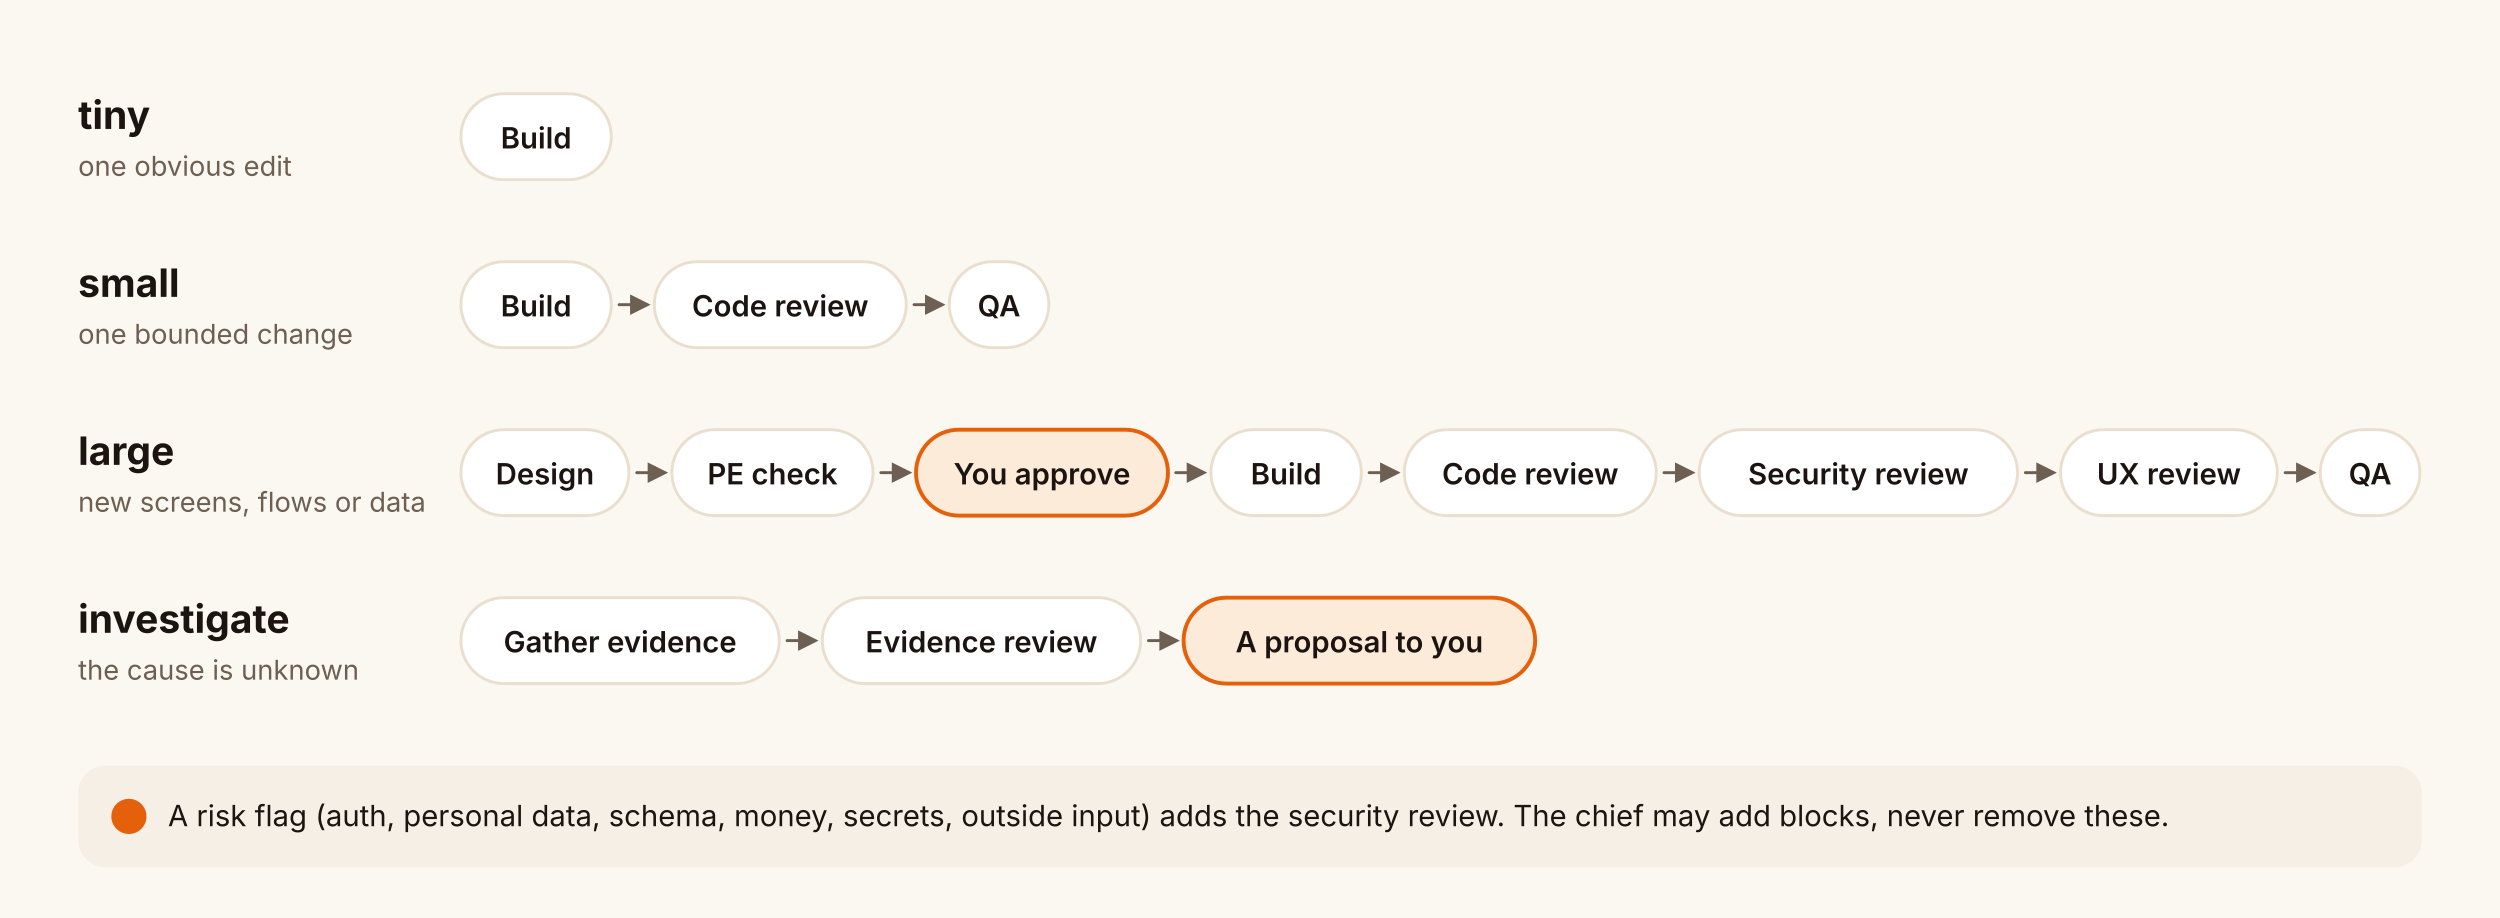
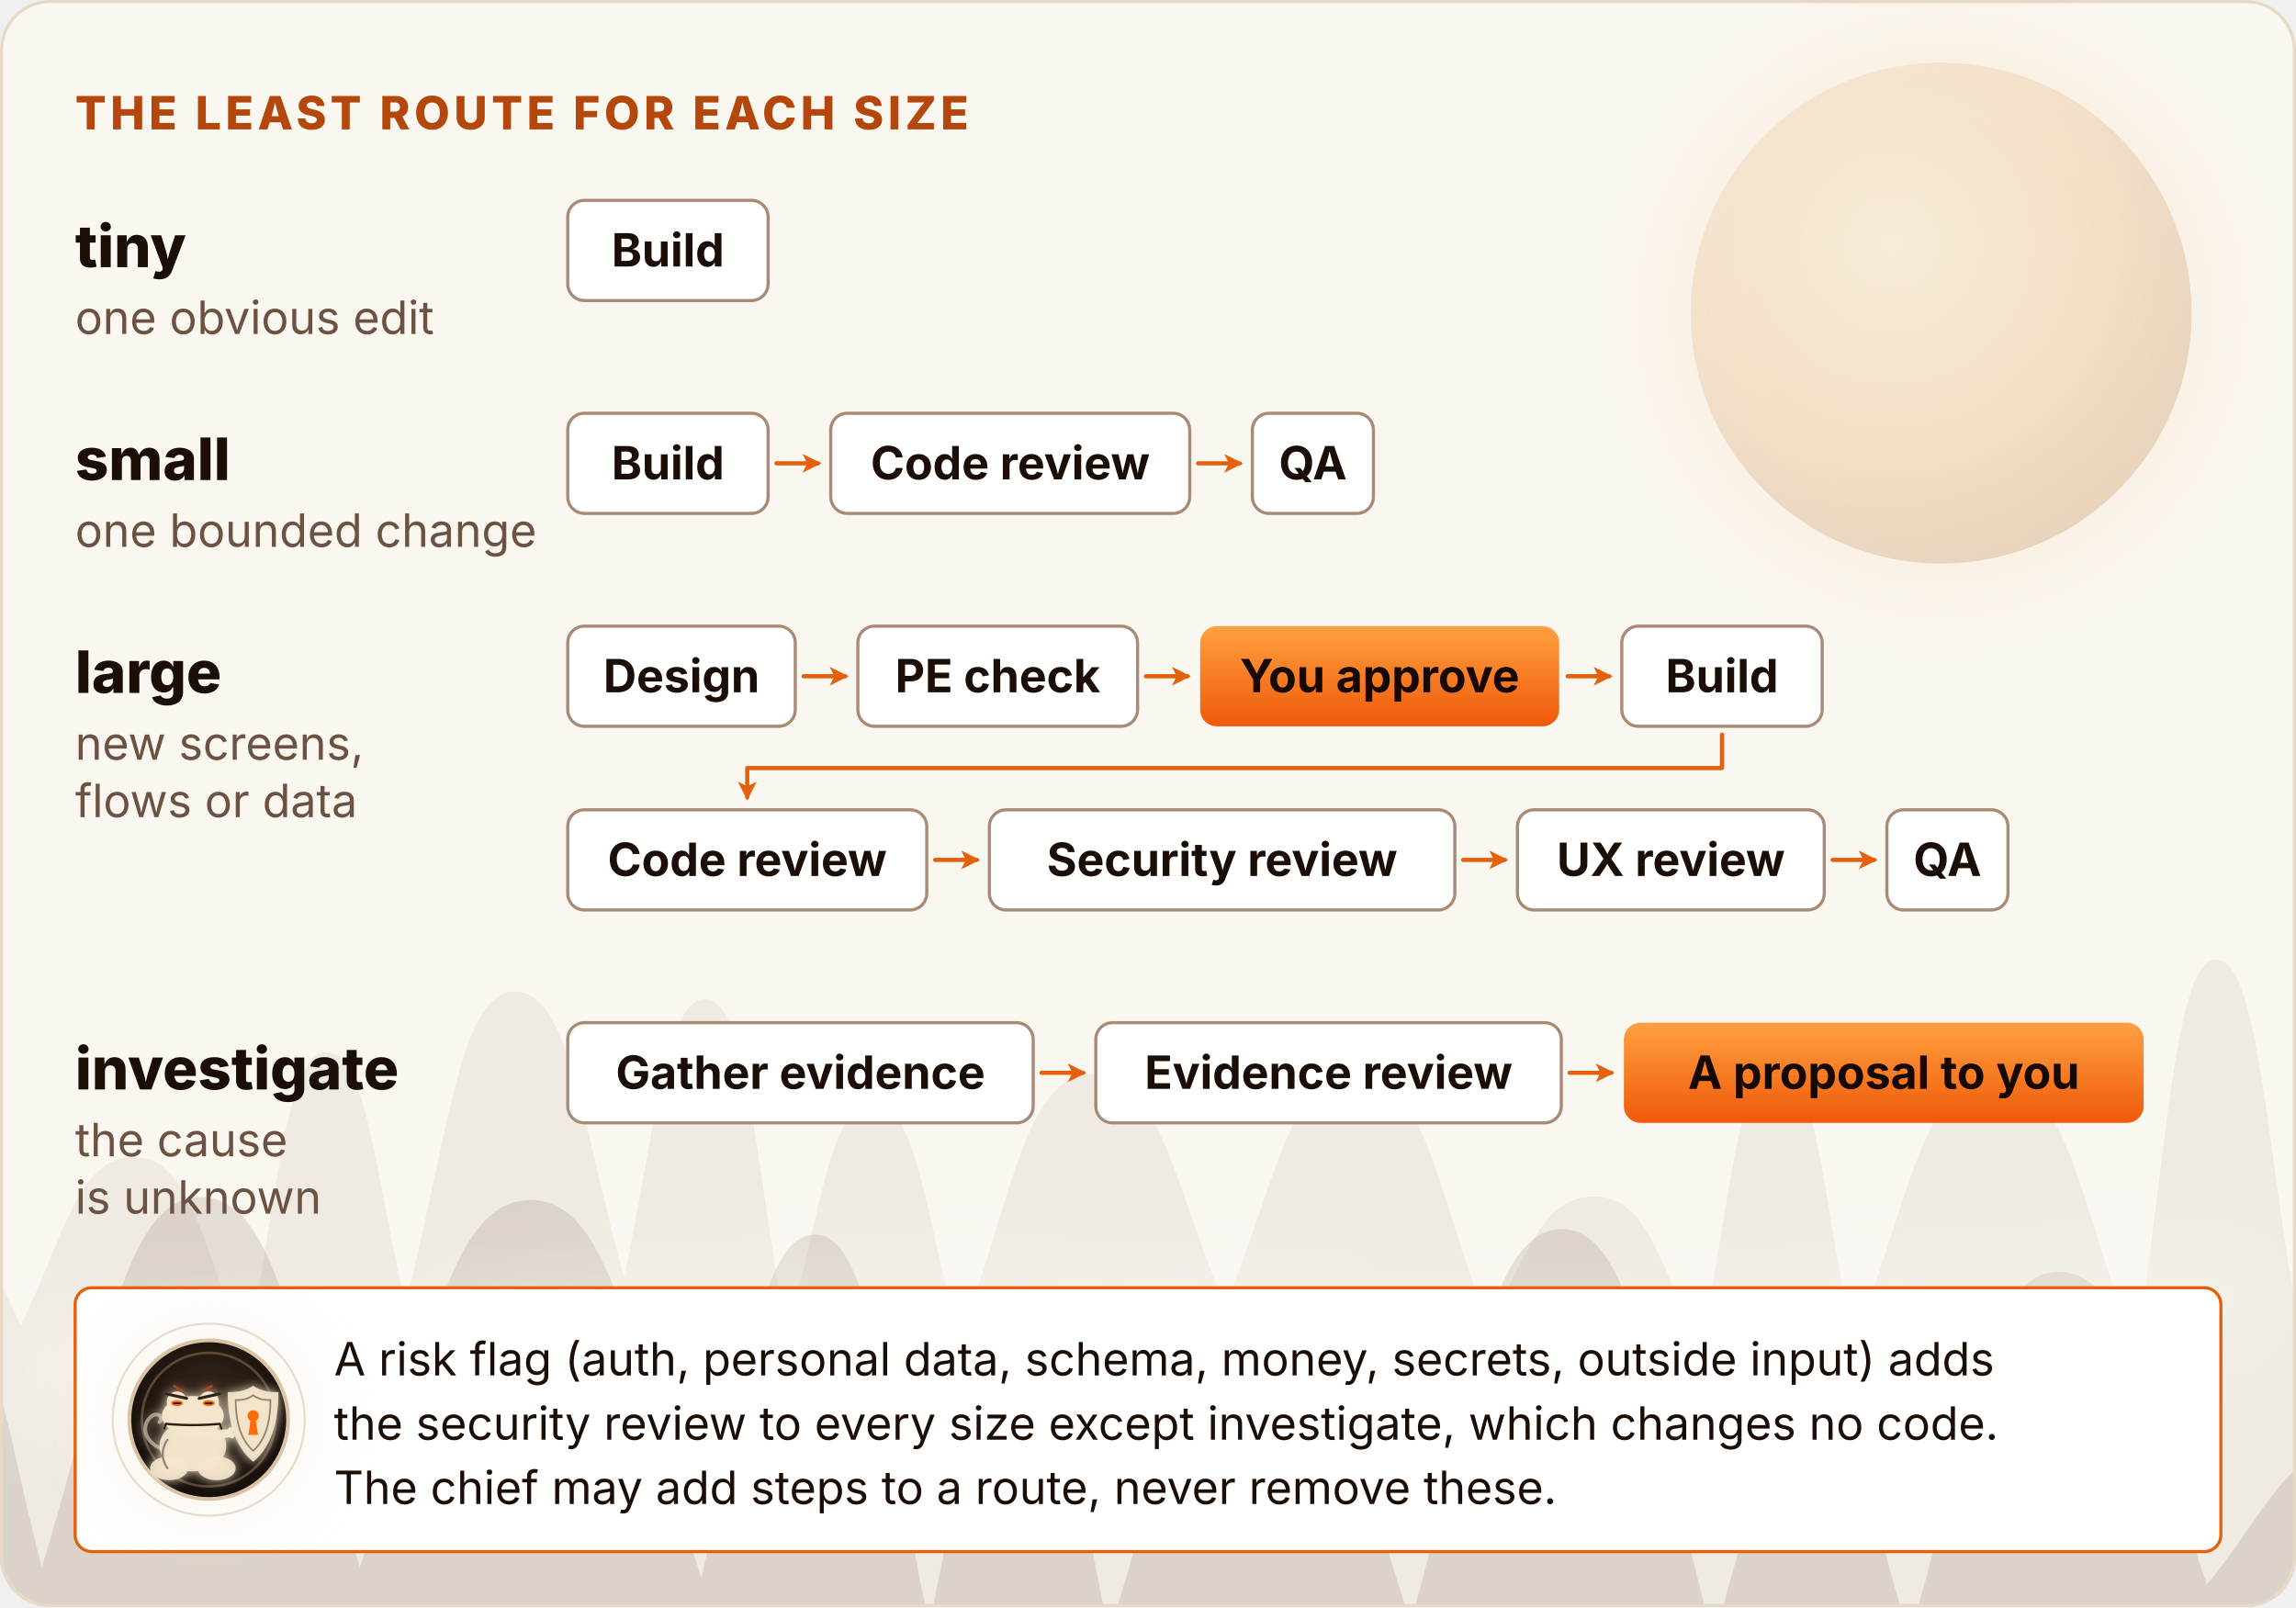
- <svg xmlns="http://www.w3.org/2000/svg" viewBox="0 0 1280 470" width="1280" height="470" role="img" aria-label="Routes by size. Tiny: build. Small: build, code review, QA. Large: design, PE check, you approve, build, code review, security review, UX review, QA. Investigate: gather evidence, evidence review, a proposal to you. A risk flag adds the security review.">
+ <svg xmlns="http://www.w3.org/2000/svg" viewBox="0 0 1100 770" width="1100" height="770" role="img" aria-label="Routes by size. Tiny: build. Small: build, code review, QA. Large: design, PE check, you approve, build, code review, security review, UX review, QA. Investigate: gather evidence, evidence review, a proposal to you. A risk flag adds the security review to every size except investigate, which changes no code.">
+   <style>.pulse{animation:pulse 5s ease-in-out infinite}@keyframes pulse{50%{opacity:.55}}@media (prefers-reduced-motion:reduce){.pulse{animation:none}}</style>
  <defs>
-     <marker id="arrow" viewBox="0 0 10 10" refX="8" refY="5" markerWidth="7" markerHeight="7" orient="auto-start-reverse">
-       <path d="M0 0 L10 5 L0 10 z" fill="#6E5F53" />
-     </marker>
-     <marker id="arrow-accent" viewBox="0 0 10 10" refX="8" refY="5" markerWidth="7" markerHeight="7" orient="auto-start-reverse">
-       <path d="M0 0 L10 5 L0 10 z" fill="#E5600B" />
-     </marker>
-     <marker id="arrow-bad" viewBox="0 0 10 10" refX="8" refY="5" markerWidth="7" markerHeight="7" orient="auto-start-reverse">
-       <path d="M0 0 L10 5 L0 10 z" fill="#C2412D" />
-     </marker>
+     <linearGradient id="routes-l-sky" x1="0" y1="0" x2="0" y2="1">
+       <stop offset="0" stop-color="#080605" />
+       <stop offset="0.45" stop-color="#1B120C" />
+       <stop offset="0.72" stop-color="#22160E" />
+       <stop offset="1" stop-color="#0A0706" />
+     </linearGradient>
+     <radialGradient id="routes-l-haze">
+       <stop offset="0" stop-color="#FF8A2A" stop-opacity="0.6" />
+       <stop offset="0.5" stop-color="#FF6A0F" stop-opacity="0.2" />
+       <stop offset="1" stop-color="#FF6A0F" stop-opacity="0" />
+     </radialGradient>
+     <radialGradient id="routes-l-moonglow">
+       <stop offset="0.55" stop-color="#F2CD96" stop-opacity="0.5" />
+       <stop offset="1" stop-color="#F2CD96" stop-opacity="0" />
+     </radialGradient>
+     <radialGradient id="routes-l-moon" cx="0.4" cy="0.36" r="0.72">
+       <stop offset="0" stop-color="#F8E7C6" />
+       <stop offset="0.6" stop-color="#E4BC88" />
+       <stop offset="1" stop-color="#B8844F" />
+     </radialGradient>
+     <radialGradient id="routes-l-iris" cx="0.51" cy="0.52" r="0.56">
+       <stop offset="0" stop-color="#FFF4C2" />
+       <stop offset="0.16" stop-color="#FFD54A" />
+       <stop offset="0.4" stop-color="#FDB022" />
+       <stop offset="0.66" stop-color="#EE7A0C" />
+       <stop offset="0.86" stop-color="#A83E08" />
+       <stop offset="1" stop-color="#4A1803" />
+     </radialGradient>
+     <linearGradient id="routes-l-lid" x1="0" y1="0.34" x2="0" y2="0.96">
+       <stop offset="0" stop-color="#000" stop-opacity="0.85" />
+       <stop offset="1" stop-color="#000" stop-opacity="0" />
+     </linearGradient>
+     <linearGradient id="routes-l-markR" x1="0" y1="0.5" x2="1" y2="0.3">
+       <stop offset="0" stop-color="#B83A0A" />
+       <stop offset="0.55" stop-color="#FF6A0F" />
+       <stop offset="1" stop-color="#FFB050" />
+     </linearGradient>
+     <linearGradient id="routes-l-markL" x1="1" y1="0.5" x2="0" y2="0.3">
+       <stop offset="0" stop-color="#B83A0A" />
+       <stop offset="0.55" stop-color="#FF6A0F" />
+       <stop offset="1" stop-color="#FFB050" />
+     </linearGradient>
+     <linearGradient id="routes-l-skin" x1="0" y1="0" x2="0" y2="1">
+       <stop offset="0" stop-color="#040202" />
+       <stop offset="0.32" stop-color="#1A110B" />
+       <stop offset="0.6" stop-color="#33231A" />
+       <stop offset="0.86" stop-color="#2C1E14" />
+       <stop offset="1" stop-color="#3A2618" />
+     </linearGradient>
+     <linearGradient id="routes-l-robe" x1="0" y1="0" x2="0" y2="1">
+       <stop offset="0" stop-color="#2B2018" />
+       <stop offset="1" stop-color="#100B08" />
+     </linearGradient>
+     <linearGradient id="routes-l-bust" x1="0" y1="0" x2="0" y2="1">
+       <stop offset="0" stop-color="#2B2018" />
+       <stop offset="1" stop-color="#0A0604" />
+     </linearGradient>
+     <linearGradient id="routes-l-hood" x1="0" y1="0" x2="0" y2="1">
+       <stop offset="0" stop-color="#382A1F" />
+       <stop offset="1" stop-color="#18120D" />
+     </linearGradient>
+     <linearGradient id="routes-l-rock" x1="0" y1="0" x2="0" y2="1">
+       <stop offset="0" stop-color="#33271D" />
+       <stop offset="1" stop-color="#0D0907" />
+     </linearGradient>
+     <radialGradient id="routes-l-disc" cx="0.5" cy="0.42" r="0.62">
+       <stop offset="0" stop-color="#3B2B1E" />
+       <stop offset="1" stop-color="#100B08" />
+     </radialGradient>
+     <radialGradient id="routes-l-orb" cx="0.4" cy="0.38" r="0.65">
+       <stop offset="0" stop-color="#FFF6D0" />
+       <stop offset="0.45" stop-color="#FFC93C" />
+       <stop offset="1" stop-color="#FF6A0F" />
+     </radialGradient>
+     <linearGradient id="routes-l-fall" x1="0" y1="0" x2="0" y2="1">
+       <stop offset="0" stop-color="#F4E6CC" stop-opacity="0.95" />
+       <stop offset="1" stop-color="#F4E6CC" stop-opacity="0" />
+     </linearGradient>
+     <linearGradient id="routes-l-word" x1="0" y1="0" x2="0" y2="1">
+       <stop offset="0.2" stop-color="#FFF8EC" />
+       <stop offset="0.5" stop-color="#FFD27A" />
+       <stop offset="0.72" stop-color="#FF8A2A" />
+       <stop offset="0.9" stop-color="#E2470A" />
+     </linearGradient>
+     <linearGradient id="routes-l-chief" x1="0" y1="0" x2="0" y2="1">
+       <stop offset="0" stop-color="#FFA040" />
+       <stop offset="1" stop-color="#F05A0A" />
+     </linearGradient>
+     <filter id="routes-l-wordglow" x="-10%" y="-20%" width="120%" height="140%">
+       <feGaussianBlur in="SourceAlpha" stdDeviation="10" result="b" />
+       <feFlood flood-color="#FF6A0F" flood-opacity="0.7" />
+       <feComposite in2="b" operator="in" result="g" />
+       <feMerge>
+         <feMergeNode in="g" />
+         <feMergeNode in="SourceGraphic" />
+       </feMerge>
+     </filter>
+     <filter id="routes-l-glow" x="-50%" y="-50%" width="200%" height="200%">
+       <feGaussianBlur in="SourceGraphic" stdDeviation="2.6" result="b" />
+       <feMerge>
+         <feMergeNode in="b" />
+         <feMergeNode in="SourceGraphic" />
+       </feMerge>
+     </filter>
+     <filter id="routes-l-blur" x="-50%" y="-50%" width="200%" height="200%">
+       <feGaussianBlur stdDeviation="14" />
+     </filter>
+     <filter id="routes-l-mist" x="-30%" y="-200%" width="160%" height="500%">
+       <feGaussianBlur stdDeviation="20" />
+     </filter>
+     <marker id="routes-l-hot" viewBox="0 0 12 12" refX="10" refY="6" markerWidth="9" markerHeight="9" markerUnits="userSpaceOnUse" orient="auto-start-reverse">
+       <path d="M0 0 L12 6 L0 12 L3 6 z" fill="#E5600B" />
+     </marker>
+     <marker id="routes-l-muted" viewBox="0 0 12 12" refX="10" refY="6" markerWidth="9" markerHeight="9" markerUnits="userSpaceOnUse" orient="auto-start-reverse">
+       <path d="M0 0 L12 6 L0 12 L3 6 z" fill="#A88B75" />
+     </marker>
+     <marker id="routes-l-bad" viewBox="0 0 12 12" refX="10" refY="6" markerWidth="9" markerHeight="9" markerUnits="userSpaceOnUse" orient="auto-start-reverse">
+       <path d="M0 0 L12 6 L0 12 L3 6 z" fill="#C7361F" />
+     </marker>
+     <marker id="routes-l-loop" viewBox="0 0 12 12" refX="10" refY="6" markerWidth="9" markerHeight="9" markerUnits="userSpaceOnUse" orient="auto-start-reverse">
+       <path d="M0 0 L12 6 L0 12 L3 6 z" fill="#B4470C" />
+     </marker>
+     <clipPath id="routes-l-frame">
+       <rect width="1100" height="770" rx="24" />
+     </clipPath>
  </defs>
-   <rect width="1280" height="470" fill="#FBF7F1" />
-   <text x="40" y="66" font-family="-apple-system, BlinkMacSystemFont, 'Segoe UI', Inter, Helvetica, Arial, sans-serif" font-size="20" font-weight="750" fill="#1C1410" text-anchor="start">
-     <tspan x="40" dy="0">tiny</tspan>
-   </text>
-   <text x="40" y="90" font-family="-apple-system, BlinkMacSystemFont, 'Segoe UI', Inter, Helvetica, Arial, sans-serif" font-size="14" font-weight="400" fill="#6E5F53" text-anchor="start">
-     <tspan x="40" dy="0">one obvious edit</tspan>
-   </text>
-   <rect x="236" y="48" width="77" height="44" rx="22" fill="#FFFFFF" stroke="#EADFCF" stroke-width="1.5" />
-   <text x="274.5" y="76" font-family="-apple-system, BlinkMacSystemFont, 'Segoe UI', Inter, Helvetica, Arial, sans-serif" font-size="15" font-weight="600" fill="#1C1410" text-anchor="middle">
-     <tspan x="274.5" dy="0">Build</tspan>
-   </text>
-   <text x="40" y="152" font-family="-apple-system, BlinkMacSystemFont, 'Segoe UI', Inter, Helvetica, Arial, sans-serif" font-size="20" font-weight="750" fill="#1C1410" text-anchor="start">
-     <tspan x="40" dy="0">small</tspan>
-   </text>
-   <text x="40" y="176" font-family="-apple-system, BlinkMacSystemFont, 'Segoe UI', Inter, Helvetica, Arial, sans-serif" font-size="14" font-weight="400" fill="#6E5F53" text-anchor="start">
-     <tspan x="40" dy="0">one bounded change</tspan>
-   </text>
-   <rect x="236" y="134" width="77" height="44" rx="22" fill="#FFFFFF" stroke="#EADFCF" stroke-width="1.5" />
-   <text x="274.5" y="162" font-family="-apple-system, BlinkMacSystemFont, 'Segoe UI', Inter, Helvetica, Arial, sans-serif" font-size="15" font-weight="600" fill="#1C1410" text-anchor="middle">
-     <tspan x="274.5" dy="0">Build</tspan>
-   </text>
-   <path d="M317 156 L 331 156" fill="none" stroke="#6E5F53" stroke-width="1.5" marker-end="url(#arrow)" stroke-linecap="round" />
-   <rect x="335" y="134" width="129" height="44" rx="22" fill="#FFFFFF" stroke="#EADFCF" stroke-width="1.5" />
-   <text x="399.5" y="162" font-family="-apple-system, BlinkMacSystemFont, 'Segoe UI', Inter, Helvetica, Arial, sans-serif" font-size="15" font-weight="600" fill="#1C1410" text-anchor="middle">
-     <tspan x="399.5" dy="0">Code review</tspan>
-   </text>
-   <path d="M468 156 L 482 156" fill="none" stroke="#6E5F53" stroke-width="1.5" marker-end="url(#arrow)" stroke-linecap="round" />
-   <rect x="486" y="134" width="51" height="44" rx="22" fill="#FFFFFF" stroke="#EADFCF" stroke-width="1.5" />
-   <text x="511.5" y="162" font-family="-apple-system, BlinkMacSystemFont, 'Segoe UI', Inter, Helvetica, Arial, sans-serif" font-size="15" font-weight="600" fill="#1C1410" text-anchor="middle">
-     <tspan x="511.5" dy="0">QA</tspan>
-   </text>
-   <text x="40" y="238" font-family="-apple-system, BlinkMacSystemFont, 'Segoe UI', Inter, Helvetica, Arial, sans-serif" font-size="20" font-weight="750" fill="#1C1410" text-anchor="start">
-     <tspan x="40" dy="0">large</tspan>
-   </text>
-   <text x="40" y="262" font-family="-apple-system, BlinkMacSystemFont, 'Segoe UI', Inter, Helvetica, Arial, sans-serif" font-size="14" font-weight="400" fill="#6E5F53" text-anchor="start">
-     <tspan x="40" dy="0">new screens, flows or data</tspan>
-   </text>
-   <rect x="236" y="220" width="86" height="44" rx="22" fill="#FFFFFF" stroke="#EADFCF" stroke-width="1.5" />
-   <text x="279" y="248" font-family="-apple-system, BlinkMacSystemFont, 'Segoe UI', Inter, Helvetica, Arial, sans-serif" font-size="15" font-weight="600" fill="#1C1410" text-anchor="middle">
-     <tspan x="279" dy="0">Design</tspan>
-   </text>
-   <path d="M326 242 L 340 242" fill="none" stroke="#6E5F53" stroke-width="1.5" marker-end="url(#arrow)" stroke-linecap="round" />
-   <rect x="344" y="220" width="103" height="44" rx="22" fill="#FFFFFF" stroke="#EADFCF" stroke-width="1.5" />
-   <text x="395.5" y="248" font-family="-apple-system, BlinkMacSystemFont, 'Segoe UI', Inter, Helvetica, Arial, sans-serif" font-size="15" font-weight="600" fill="#1C1410" text-anchor="middle">
-     <tspan x="395.5" dy="0">PE check</tspan>
-   </text>
-   <path d="M451 242 L 465 242" fill="none" stroke="#6E5F53" stroke-width="1.5" marker-end="url(#arrow)" stroke-linecap="round" />
-   <rect x="469" y="220" width="129" height="44" rx="22" fill="#FDEBD9" stroke="#E5600B" stroke-width="2" />
-   <text x="533.5" y="248" font-family="-apple-system, BlinkMacSystemFont, 'Segoe UI', Inter, Helvetica, Arial, sans-serif" font-size="15" font-weight="600" fill="#1C1410" text-anchor="middle">
-     <tspan x="533.5" dy="0">You approve</tspan>
-   </text>
-   <path d="M602 242 L 616 242" fill="none" stroke="#6E5F53" stroke-width="1.5" marker-end="url(#arrow)" stroke-linecap="round" />
-   <rect x="620" y="220" width="77" height="44" rx="22" fill="#FFFFFF" stroke="#EADFCF" stroke-width="1.5" />
-   <text x="658.5" y="248" font-family="-apple-system, BlinkMacSystemFont, 'Segoe UI', Inter, Helvetica, Arial, sans-serif" font-size="15" font-weight="600" fill="#1C1410" text-anchor="middle">
-     <tspan x="658.5" dy="0">Build</tspan>
-   </text>
-   <path d="M701 242 L 715 242" fill="none" stroke="#6E5F53" stroke-width="1.5" marker-end="url(#arrow)" stroke-linecap="round" />
-   <rect x="719" y="220" width="129" height="44" rx="22" fill="#FFFFFF" stroke="#EADFCF" stroke-width="1.5" />
-   <text x="783.5" y="248" font-family="-apple-system, BlinkMacSystemFont, 'Segoe UI', Inter, Helvetica, Arial, sans-serif" font-size="15" font-weight="600" fill="#1C1410" text-anchor="middle">
-     <tspan x="783.5" dy="0">Code review</tspan>
-   </text>
-   <path d="M852 242 L 866 242" fill="none" stroke="#6E5F53" stroke-width="1.5" marker-end="url(#arrow)" stroke-linecap="round" />
-   <rect x="870" y="220" width="163" height="44" rx="22" fill="#FFFFFF" stroke="#EADFCF" stroke-width="1.5" />
-   <text x="951.5" y="248" font-family="-apple-system, BlinkMacSystemFont, 'Segoe UI', Inter, Helvetica, Arial, sans-serif" font-size="15" font-weight="600" fill="#1C1410" text-anchor="middle">
-     <tspan x="951.5" dy="0">Security review</tspan>
-   </text>
-   <path d="M1037 242 L 1051 242" fill="none" stroke="#6E5F53" stroke-width="1.5" marker-end="url(#arrow)" stroke-linecap="round" />
-   <rect x="1055" y="220" width="111" height="44" rx="22" fill="#FFFFFF" stroke="#EADFCF" stroke-width="1.5" />
-   <text x="1110.5" y="248" font-family="-apple-system, BlinkMacSystemFont, 'Segoe UI', Inter, Helvetica, Arial, sans-serif" font-size="15" font-weight="600" fill="#1C1410" text-anchor="middle">
-     <tspan x="1110.5" dy="0">UX review</tspan>
-   </text>
-   <path d="M1170 242 L 1184 242" fill="none" stroke="#6E5F53" stroke-width="1.5" marker-end="url(#arrow)" stroke-linecap="round" />
-   <rect x="1188" y="220" width="51" height="44" rx="22" fill="#FFFFFF" stroke="#EADFCF" stroke-width="1.5" />
-   <text x="1213.5" y="248" font-family="-apple-system, BlinkMacSystemFont, 'Segoe UI', Inter, Helvetica, Arial, sans-serif" font-size="15" font-weight="600" fill="#1C1410" text-anchor="middle">
-     <tspan x="1213.5" dy="0">QA</tspan>
-   </text>
-   <text x="40" y="324" font-family="-apple-system, BlinkMacSystemFont, 'Segoe UI', Inter, Helvetica, Arial, sans-serif" font-size="20" font-weight="750" fill="#1C1410" text-anchor="start">
-     <tspan x="40" dy="0">investigate</tspan>
-   </text>
-   <text x="40" y="348" font-family="-apple-system, BlinkMacSystemFont, 'Segoe UI', Inter, Helvetica, Arial, sans-serif" font-size="14" font-weight="400" fill="#6E5F53" text-anchor="start">
-     <tspan x="40" dy="0">the cause is unknown</tspan>
-   </text>
-   <rect x="236" y="306" width="163" height="44" rx="22" fill="#FFFFFF" stroke="#EADFCF" stroke-width="1.5" />
-   <text x="317.5" y="334" font-family="-apple-system, BlinkMacSystemFont, 'Segoe UI', Inter, Helvetica, Arial, sans-serif" font-size="15" font-weight="600" fill="#1C1410" text-anchor="middle">
-     <tspan x="317.5" dy="0">Gather evidence</tspan>
-   </text>
-   <path d="M403 328 L 417 328" fill="none" stroke="#6E5F53" stroke-width="1.5" marker-end="url(#arrow)" stroke-linecap="round" />
-   <rect x="421" y="306" width="163" height="44" rx="22" fill="#FFFFFF" stroke="#EADFCF" stroke-width="1.5" />
-   <text x="502.5" y="334" font-family="-apple-system, BlinkMacSystemFont, 'Segoe UI', Inter, Helvetica, Arial, sans-serif" font-size="15" font-weight="600" fill="#1C1410" text-anchor="middle">
-     <tspan x="502.5" dy="0">Evidence review</tspan>
-   </text>
-   <path d="M588 328 L 602 328" fill="none" stroke="#6E5F53" stroke-width="1.5" marker-end="url(#arrow)" stroke-linecap="round" />
-   <rect x="606" y="306" width="180" height="44" rx="22" fill="#FDEBD9" stroke="#E5600B" stroke-width="2" />
-   <text x="696" y="334" font-family="-apple-system, BlinkMacSystemFont, 'Segoe UI', Inter, Helvetica, Arial, sans-serif" font-size="15" font-weight="600" fill="#1C1410" text-anchor="middle">
-     <tspan x="696" dy="0">A proposal to you</tspan>
-   </text>
-   <rect x="40" y="392" width="1200" height="52" rx="14" fill="#F6EFE6" />
-   <circle cx="66" cy="418" r="9" fill="#E5600B" />
-   <text x="86" y="423" font-family="-apple-system, BlinkMacSystemFont, 'Segoe UI', Inter, Helvetica, Arial, sans-serif" font-size="15" font-weight="400" fill="#1C1410" text-anchor="start">
-     <tspan x="86" dy="0">A risk flag (auth, personal data, schema, money, secrets, outside input) adds the security review. The chief may add blocks, never remove these.</tspan>
-   </text>
+   <g clip-path="url(#routes-l-frame)">
+     <rect width="1100" height="770" rx="24" fill="#FAF6F0" />
+     <circle cx="930" cy="150" r="161.3" fill="url(#routes-l-moonglow)" opacity="0.4" />
+     <circle cx="930" cy="150" r="120" fill="url(#routes-l-moon)" opacity="0.3" />
+     <path d="M-60 770 L-60 650 C-46 615 -42.5 586.4 -25 586.4 C-7.5 586.4 -4 608.2 10 634.8 C31.7 590.6 37.1 554.5 64.2 554.5 C91.3 554.5 96.8 596.8 118.4 648.6 C133.6 569.1 137.4 504.1 156.3 504.1 C175.2 504.1 179 558.5 194.2 625 C215.2 542.6 220.4 475.1 246.6 475.1 C272.8 475.1 278.1 536.8 299 612.1 C314.6 538.7 318.5 478.7 338 478.7 C357.4 478.7 361.3 551.6 376.9 640.8 C393.5 579.3 397.6 528.9 418.3 528.9 C439 528.9 443.1 580.2 459.7 642.9 C485.2 572.4 491.5 514.8 523.4 514.8 C555.2 514.8 561.5 564.8 587 625.9 C612.1 564.1 618.4 513.5 649.9 513.5 C681.3 513.5 687.6 567.7 712.7 634 C733.2 600.6 738.3 573.3 763.9 573.3 C789.5 573.3 794.6 605.7 815 645.4 C829.6 571.2 833.2 510.5 851.4 510.5 C869.6 510.5 873.3 571 887.8 644.9 C915 573.9 921.8 515.7 955.7 515.7 C989.6 515.7 996.3 575.5 1023.5 648.5 C1038.7 544.7 1042.6 459.8 1061.7 459.8 C1080.8 459.8 1084.6 535.5 1099.9 628 C1121.6 576.5 1127 534.4 1154.2 534.4 C1181.3 534.4 1186.7 572.1 1208.4 618.2 L1208.4 770 Z" fill="#8C7867" opacity="0.1" />
+     <path d="M-60 770 L-60 790 C-44 708.1 -40 641 -20 641 C0 641 4 690.4 20 750.8 C50.5 653.3 58.1 573.5 96.2 573.5 C134.3 573.5 142 653.3 172.4 750.9 C205.2 654.1 213.3 575 254.2 575 C295.1 575 303.3 656.4 336 756 C357.8 665.5 363.3 591.5 390.6 591.5 C417.8 591.5 423.3 675.5 445.1 778.2 C462.3 700.7 466.6 637.4 488.2 637.4 C509.8 637.4 514.1 702.6 531.3 782.3 C560.2 694.4 567.5 622.4 603.6 622.4 C639.8 622.4 647 692.2 675.9 777.4 C704.9 673.7 712.1 588.9 748.3 588.9 C784.5 588.9 791.8 677.3 820.7 785.3 C839.6 726.2 844.3 677.8 867.8 677.8 C891.4 677.8 896.1 725.6 914.9 784.1 C943.4 688 950.5 609.4 986.1 609.4 C1021.7 609.4 1028.8 676.8 1057.3 759.2 C1087.9 722 1095.5 691.6 1133.7 691.6 C1172 691.6 1179.6 722.4 1210.2 760 L1210.2 770 Z" fill="#8C7867" opacity="0.2" />
+     <ellipse cx="140" cy="657.4" rx="242.7" ry="26" fill="#FFFFFF" opacity="0.4" filter="url(#routes-l-mist)" />
+     <ellipse cx="431.8" cy="628.8" rx="222.6" ry="26" fill="#FFFFFF" opacity="0.3" filter="url(#routes-l-mist)" />
+     <ellipse cx="704.5" cy="646.5" rx="224.1" ry="26" fill="#FFFFFF" opacity="0.3" filter="url(#routes-l-mist)" />
+     <ellipse cx="1039.1" cy="622.4" rx="225.7" ry="26" fill="#FFFFFF" opacity="0.3" filter="url(#routes-l-mist)" />
+     <text x="36" y="62" font-family="-apple-system, BlinkMacSystemFont, 'Segoe UI', Inter, Helvetica, Arial, sans-serif" font-size="22" font-weight="800" fill="#B4470C" text-anchor="start" letter-spacing="2">
+       <tspan x="36" dy="0">THE LEAST ROUTE FOR EACH SIZE</tspan>
+     </text>
+     <text x="36" y="128" font-family="-apple-system, BlinkMacSystemFont, 'Segoe UI', Inter, Helvetica, Arial, sans-serif" font-size="28" font-weight="800" fill="#1A0E07" text-anchor="start">
+       <tspan x="36" dy="0">tiny</tspan>
+     </text>
+     <text x="36" y="160" font-family="-apple-system, BlinkMacSystemFont, 'Segoe UI', Inter, Helvetica, Arial, sans-serif" font-size="22" font-weight="400" fill="#6B5242" text-anchor="start">
+       <tspan x="36" dy="0">one obvious edit</tspan>
+     </text>
+     <rect x="272" y="96" width="96" height="48" rx="8" fill="#FFFFFF" stroke="#A88B75" stroke-width="1.5" />
+     <text x="320" y="127.7" font-family="-apple-system, BlinkMacSystemFont, 'Segoe UI', Inter, Helvetica, Arial, sans-serif" font-size="22" font-weight="700" fill="#1A0E07" text-anchor="middle">
+       <tspan x="320" dy="0">Build</tspan>
+     </text>
+     <text x="36" y="230" font-family="-apple-system, BlinkMacSystemFont, 'Segoe UI', Inter, Helvetica, Arial, sans-serif" font-size="28" font-weight="800" fill="#1A0E07" text-anchor="start">
+       <tspan x="36" dy="0">small</tspan>
+     </text>
+     <text x="36" y="262" font-family="-apple-system, BlinkMacSystemFont, 'Segoe UI', Inter, Helvetica, Arial, sans-serif" font-size="22" font-weight="400" fill="#6B5242" text-anchor="start">
+       <tspan x="36" dy="0">one bounded change</tspan>
+     </text>
+     <rect x="272" y="198" width="96" height="48" rx="8" fill="#FFFFFF" stroke="#A88B75" stroke-width="1.5" />
+     <text x="320" y="229.7" font-family="-apple-system, BlinkMacSystemFont, 'Segoe UI', Inter, Helvetica, Arial, sans-serif" font-size="22" font-weight="700" fill="#1A0E07" text-anchor="middle">
+       <tspan x="320" dy="0">Build</tspan>
+     </text>
+     <path d="M372 222 L 392 222" fill="none" stroke="#E5600B" stroke-width="2" stroke-linecap="round" stroke-linejoin="round" marker-end="url(#routes-l-hot)" />
+     <rect x="398" y="198" width="172" height="48" rx="8" fill="#FFFFFF" stroke="#A88B75" stroke-width="1.5" />
+     <text x="484" y="229.7" font-family="-apple-system, BlinkMacSystemFont, 'Segoe UI', Inter, Helvetica, Arial, sans-serif" font-size="22" font-weight="700" fill="#1A0E07" text-anchor="middle">
+       <tspan x="484" dy="0">Code review</tspan>
+     </text>
+     <path d="M574 222 L 594 222" fill="none" stroke="#E5600B" stroke-width="2" stroke-linecap="round" stroke-linejoin="round" marker-end="url(#routes-l-hot)" />
+     <rect x="600" y="198" width="58" height="48" rx="8" fill="#FFFFFF" stroke="#A88B75" stroke-width="1.5" />
+     <text x="629" y="229.7" font-family="-apple-system, BlinkMacSystemFont, 'Segoe UI', Inter, Helvetica, Arial, sans-serif" font-size="22" font-weight="700" fill="#1A0E07" text-anchor="middle">
+       <tspan x="629" dy="0">QA</tspan>
+     </text>
+     <text x="36" y="332" font-family="-apple-system, BlinkMacSystemFont, 'Segoe UI', Inter, Helvetica, Arial, sans-serif" font-size="28" font-weight="800" fill="#1A0E07" text-anchor="start">
+       <tspan x="36" dy="0">large</tspan>
+     </text>
+     <text x="36" y="364" font-family="-apple-system, BlinkMacSystemFont, 'Segoe UI', Inter, Helvetica, Arial, sans-serif" font-size="22" font-weight="400" fill="#6B5242" text-anchor="start">
+       <tspan x="36" dy="0">new screens,</tspan>
+       <tspan x="36" dy="27.5">flows or data</tspan>
+     </text>
+     <rect x="272" y="300" width="109" height="48" rx="8" fill="#FFFFFF" stroke="#A88B75" stroke-width="1.5" />
+     <text x="326.5" y="331.7" font-family="-apple-system, BlinkMacSystemFont, 'Segoe UI', Inter, Helvetica, Arial, sans-serif" font-size="22" font-weight="700" fill="#1A0E07" text-anchor="middle">
+       <tspan x="326.5" dy="0">Design</tspan>
+     </text>
+     <path d="M385 324 L 405 324" fill="none" stroke="#E5600B" stroke-width="2" stroke-linecap="round" stroke-linejoin="round" marker-end="url(#routes-l-hot)" />
+     <rect x="411" y="300" width="134" height="48" rx="8" fill="#FFFFFF" stroke="#A88B75" stroke-width="1.5" />
+     <text x="478" y="331.7" font-family="-apple-system, BlinkMacSystemFont, 'Segoe UI', Inter, Helvetica, Arial, sans-serif" font-size="22" font-weight="700" fill="#1A0E07" text-anchor="middle">
+       <tspan x="478" dy="0">PE check</tspan>
+     </text>
+     <path d="M549 324 L 569 324" fill="none" stroke="#E5600B" stroke-width="2" stroke-linecap="round" stroke-linejoin="round" marker-end="url(#routes-l-hot)" />
+     <rect x="575" y="300" width="172" height="48" rx="8" fill="url(#routes-l-chief)" />
+     <text x="661" y="331.7" font-family="-apple-system, BlinkMacSystemFont, 'Segoe UI', Inter, Helvetica, Arial, sans-serif" font-size="22" font-weight="700" fill="#160902" text-anchor="middle">
+       <tspan x="661" dy="0">You approve</tspan>
+     </text>
+     <path d="M751 324 L 771 324" fill="none" stroke="#E5600B" stroke-width="2" stroke-linecap="round" stroke-linejoin="round" marker-end="url(#routes-l-hot)" />
+     <rect x="777" y="300" width="96" height="48" rx="8" fill="#FFFFFF" stroke="#A88B75" stroke-width="1.5" />
+     <text x="825" y="331.7" font-family="-apple-system, BlinkMacSystemFont, 'Segoe UI', Inter, Helvetica, Arial, sans-serif" font-size="22" font-weight="700" fill="#1A0E07" text-anchor="middle">
+       <tspan x="825" dy="0">Build</tspan>
+     </text>
+     <path d="M825 352 L 825 368 L 358 368 L 358 382" fill="none" stroke="#E5600B" stroke-width="2" stroke-linecap="round" stroke-linejoin="round" marker-end="url(#routes-l-hot)" />
+     <rect x="272" y="388" width="172" height="48" rx="8" fill="#FFFFFF" stroke="#A88B75" stroke-width="1.5" />
+     <text x="358" y="419.7" font-family="-apple-system, BlinkMacSystemFont, 'Segoe UI', Inter, Helvetica, Arial, sans-serif" font-size="22" font-weight="700" fill="#1A0E07" text-anchor="middle">
+       <tspan x="358" dy="0">Code review</tspan>
+     </text>
+     <path d="M448 412 L 468 412" fill="none" stroke="#E5600B" stroke-width="2" stroke-linecap="round" stroke-linejoin="round" marker-end="url(#routes-l-hot)" />
+     <rect x="474" y="388" width="223" height="48" rx="8" fill="#FFFFFF" stroke="#A88B75" stroke-width="1.5" />
+     <text x="585.5" y="419.7" font-family="-apple-system, BlinkMacSystemFont, 'Segoe UI', Inter, Helvetica, Arial, sans-serif" font-size="22" font-weight="700" fill="#1A0E07" text-anchor="middle">
+       <tspan x="585.5" dy="0">Security review</tspan>
+     </text>
+     <path d="M701 412 L 721 412" fill="none" stroke="#E5600B" stroke-width="2" stroke-linecap="round" stroke-linejoin="round" marker-end="url(#routes-l-hot)" />
+     <rect x="727" y="388" width="147" height="48" rx="8" fill="#FFFFFF" stroke="#A88B75" stroke-width="1.5" />
+     <text x="800.5" y="419.7" font-family="-apple-system, BlinkMacSystemFont, 'Segoe UI', Inter, Helvetica, Arial, sans-serif" font-size="22" font-weight="700" fill="#1A0E07" text-anchor="middle">
+       <tspan x="800.5" dy="0">UX review</tspan>
+     </text>
+     <path d="M878 412 L 898 412" fill="none" stroke="#E5600B" stroke-width="2" stroke-linecap="round" stroke-linejoin="round" marker-end="url(#routes-l-hot)" />
+     <rect x="904" y="388" width="58" height="48" rx="8" fill="#FFFFFF" stroke="#A88B75" stroke-width="1.5" />
+     <text x="933" y="419.7" font-family="-apple-system, BlinkMacSystemFont, 'Segoe UI', Inter, Helvetica, Arial, sans-serif" font-size="22" font-weight="700" fill="#1A0E07" text-anchor="middle">
+       <tspan x="933" dy="0">QA</tspan>
+     </text>
+     <text x="36" y="522" font-family="-apple-system, BlinkMacSystemFont, 'Segoe UI', Inter, Helvetica, Arial, sans-serif" font-size="28" font-weight="800" fill="#1A0E07" text-anchor="start">
+       <tspan x="36" dy="0">investigate</tspan>
+     </text>
+     <text x="36" y="554" font-family="-apple-system, BlinkMacSystemFont, 'Segoe UI', Inter, Helvetica, Arial, sans-serif" font-size="22" font-weight="400" fill="#6B5242" text-anchor="start">
+       <tspan x="36" dy="0">the cause</tspan>
+       <tspan x="36" dy="27.5">is unknown</tspan>
+     </text>
+     <rect x="272" y="490" width="223" height="48" rx="8" fill="#FFFFFF" stroke="#A88B75" stroke-width="1.5" />
+     <text x="383.5" y="521.7" font-family="-apple-system, BlinkMacSystemFont, 'Segoe UI', Inter, Helvetica, Arial, sans-serif" font-size="22" font-weight="700" fill="#1A0E07" text-anchor="middle">
+       <tspan x="383.5" dy="0">Gather evidence</tspan>
+     </text>
+     <path d="M499 514 L 519 514" fill="none" stroke="#E5600B" stroke-width="2" stroke-linecap="round" stroke-linejoin="round" marker-end="url(#routes-l-hot)" />
+     <rect x="525" y="490" width="223" height="48" rx="8" fill="#FFFFFF" stroke="#A88B75" stroke-width="1.5" />
+     <text x="636.5" y="521.7" font-family="-apple-system, BlinkMacSystemFont, 'Segoe UI', Inter, Helvetica, Arial, sans-serif" font-size="22" font-weight="700" fill="#1A0E07" text-anchor="middle">
+       <tspan x="636.5" dy="0">Evidence review</tspan>
+     </text>
+     <path d="M752 514 L 772 514" fill="none" stroke="#E5600B" stroke-width="2" stroke-linecap="round" stroke-linejoin="round" marker-end="url(#routes-l-hot)" />
+     <rect x="778" y="490" width="249" height="48" rx="8" fill="url(#routes-l-chief)" />
+     <text x="902.5" y="521.7" font-family="-apple-system, BlinkMacSystemFont, 'Segoe UI', Inter, Helvetica, Arial, sans-serif" font-size="22" font-weight="700" fill="#160902" text-anchor="middle">
+       <tspan x="902.5" dy="0">A proposal to you</tspan>
+     </text>
+     <rect x="36" y="617" width="1028" height="126.4" rx="8" fill="#FFFFFF" stroke="#E5600B" stroke-width="1.5" />
+     <g class="pulse">
+       <circle cx="100" cy="680.2" r="53.2" fill="#E8C9A0" opacity="0.14" filter="url(#routes-l-blur)" />
+     </g>
+     <circle cx="100" cy="680.2" r="46" fill="none" stroke="#CDB89A" stroke-width="1" opacity="0.45" />
+     <circle cx="100" cy="680.2" r="38" fill="url(#routes-l-disc)" stroke="#D9C3A3" stroke-width="1.8" />
+     <circle cx="100" cy="680.2" r="32" fill="none" stroke="#6E5844" stroke-width="1.2" opacity="0.75" />
+     <g filter="url(#routes-l-glow)">
+       <path d="M78 694.4 C69.6 691.3 67.3 683.7 71.9 679.2 C74.9 676.1 78.7 678.4 76.4 681.4" fill="none" stroke="#F4E6CC" stroke-width="1.8" stroke-linecap="round" opacity="0.55" />
+       <ellipse cx="81" cy="703.5" rx="9.1" ry="5.7" fill="#F4E6CC" opacity="0.9" />
+       <ellipse cx="103.8" cy="703.5" rx="9.1" ry="5.7" fill="#F4E6CC" opacity="0.9" />
+       <ellipse cx="92.4" cy="692.8" rx="16" ry="12.2" fill="#F4E6CC" opacity="0.9" />
+       <ellipse cx="92.4" cy="678.4" rx="14.8" ry="9.5" fill="#F4E6CC" />
+       <circle cx="84.8" cy="671.6" r="4.9" fill="#F4E6CC" />
+       <circle cx="100" cy="671.6" r="4.9" fill="#F4E6CC" />
+       <ellipse cx="84.8" cy="672.3" rx="2.9" ry="1.4" fill="#FF6A0F" />
+       <ellipse cx="100" cy="672.3" rx="2.9" ry="1.4" fill="#FF6A0F" />
+       <rect x="83" y="671.9" width="3.6" height="0.9" rx="0" fill="#2E2016" />
+       <rect x="98.2" y="671.9" width="3.6" height="0.9" rx="0" fill="#2E2016" />
+       <path d="M79.5 667.8 L89.4 670 M105.3 667.8 L95.4 670" fill="none" stroke="#2E2016" stroke-width="1.4" stroke-linecap="round" />
+       <path d="M79.5 682.2 C87.8 683 97 683 105.3 682.2 M79.5 682.2 L78.7 684.5 M105.3 682.2 L106.1 684.5" fill="none" stroke="#2E2016" stroke-width="1.1" stroke-linecap="round" />
+       <path d="M83.3 664 L87.1 666.2 M101.5 664 L97.7 666.2" fill="none" stroke="#C2410C" stroke-width="0.9" stroke-linecap="round" />
+       <path d="M80.2 689.8 C77.2 694.4 77.2 698.9 80.2 703.5" fill="none" stroke="#2E2016" stroke-width="1" stroke-linecap="round" opacity="0.5" />
+       <path d="M101.5 686.8 C104.6 688.3 106.1 686.8 109.1 686.8" fill="none" stroke="#F4E6CC" stroke-width="4" stroke-linecap="round" />
+       <circle cx="110.6" cy="685.2" r="1.4" fill="#F4E6CC" />
+       <circle cx="111.1" cy="687.7" r="1.4" fill="#F4E6CC" />
+       <path d="M121.3 664 C125.8 667 130.4 667 133.4 667 C133.4 680.7 130.4 692.8 121.3 700.4 C112.2 692.8 109.1 680.7 109.1 667 C112.2 667 116.7 667 121.3 664 Z" fill="#F4E6CC" opacity="0.92" />
+       <path d="M121.3 668.5 C124.3 670.8 127.4 670.8 129.6 670.8 C129.6 680.7 127.4 689.8 121.3 695.1 C115.2 689.8 112.9 680.7 112.9 670.8 C115.2 670.8 118.2 670.8 121.3 668.5 Z" fill="none" stroke="#2E2016" stroke-width="0.8" opacity="0.5" />
+       <circle cx="121.3" cy="678.4" r="2.7" fill="#FF6A0F" />
+       <path d="M120.1 679.9 L122.5 679.9 L123.6 687.5 L119 687.5 Z" fill="#FF6A0F" />
+     </g>
+     <text x="160" y="659" font-family="-apple-system, BlinkMacSystemFont, 'Segoe UI', Inter, Helvetica, Arial, sans-serif" font-size="22" font-weight="400" fill="#1A0E07" text-anchor="start">
+       <tspan x="160" dy="0">A risk flag (auth, personal data, schema, money, secrets, outside input) adds</tspan>
+       <tspan x="160" dy="30.8">the security review to every size except investigate, which changes no code.</tspan>
+       <tspan x="160" dy="30.8">The chief may add steps to a route, never remove these.</tspan>
+     </text>
+   </g>
+   <rect x="0.75" y="0.75" width="1098.5" height="768.5" rx="23.25" fill="none" stroke="#E8D9C6" stroke-width="1.5" />
</svg>
